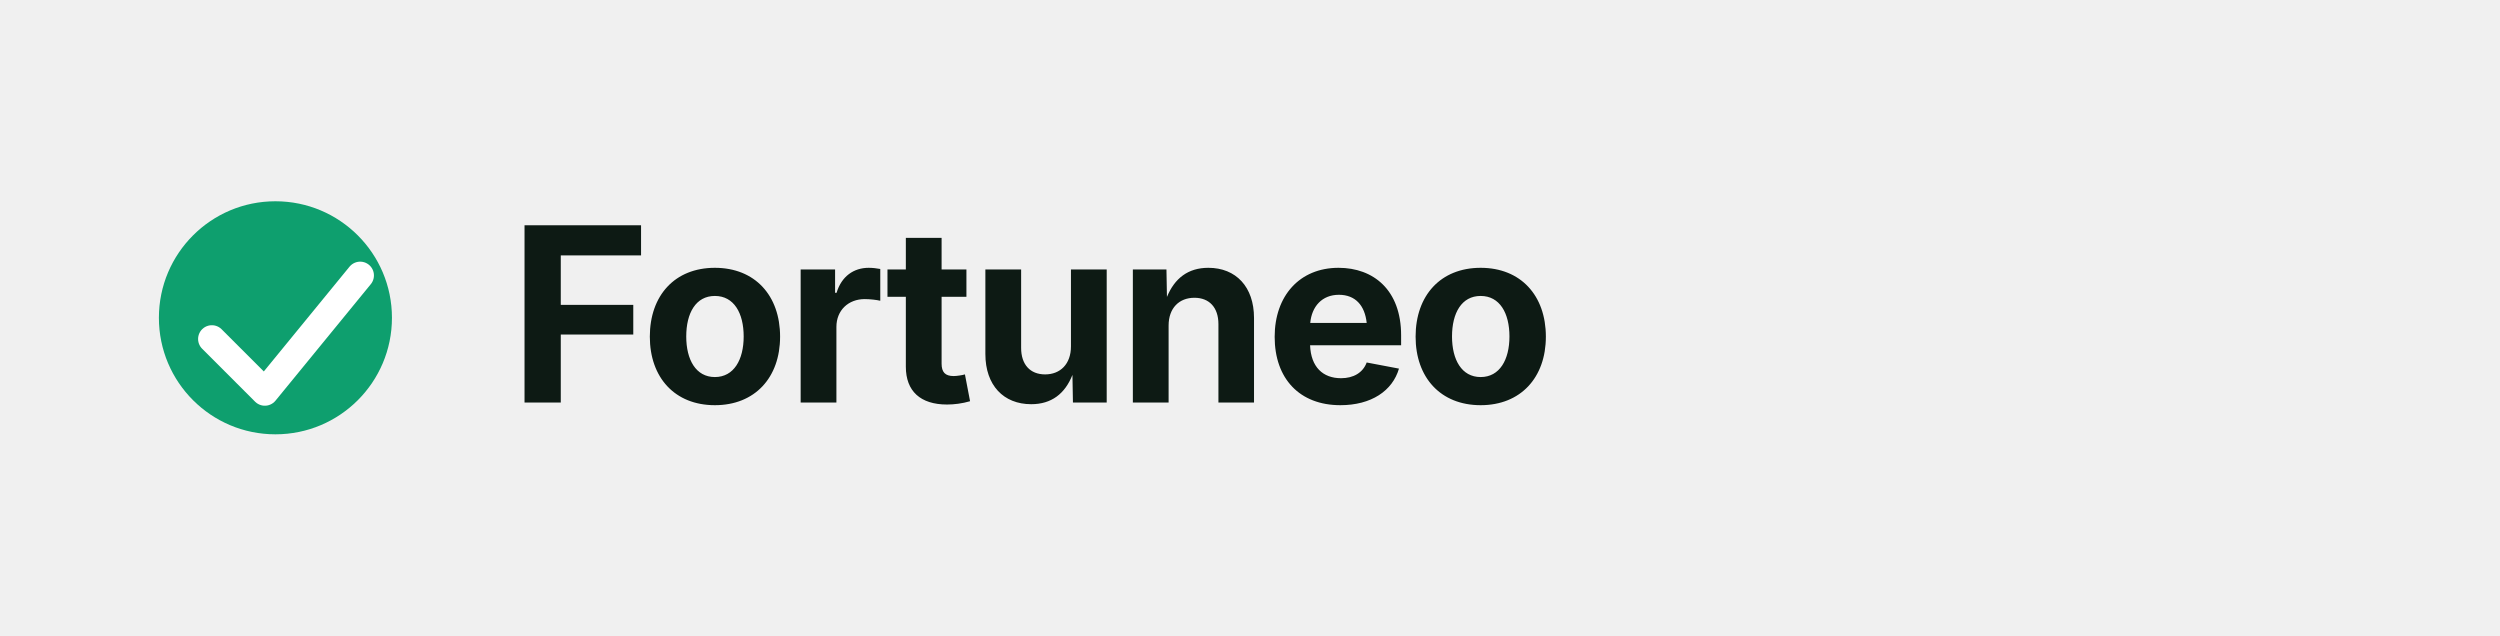
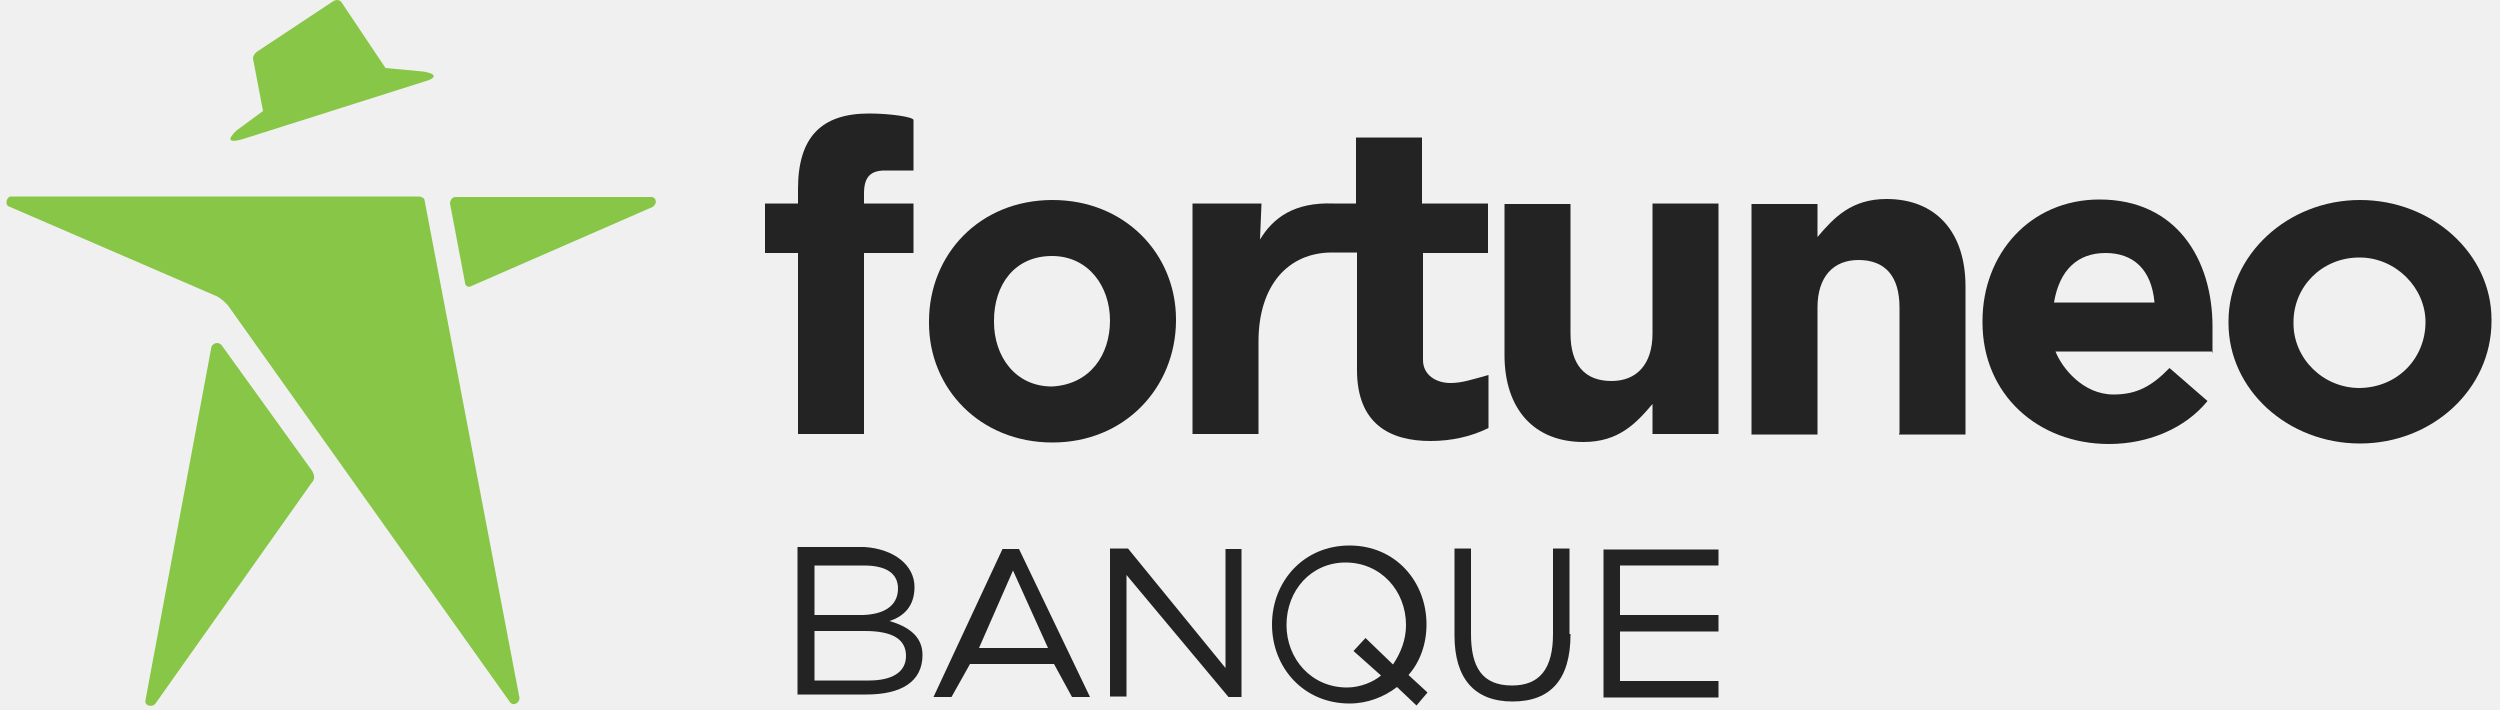
- <svg xmlns="http://www.w3.org/2000/svg" viewBox="0 0 236 60" width="236" height="60" role="img" aria-label="Fortuneo">
-   <rect width="236" height="60" fill="none" />
-   <circle cx="26" cy="30" r="11" fill="#0E9F6E" />
-   <path d="M20 32 l5 5 9-11" fill="none" stroke="#fff" stroke-width="2.6" stroke-linecap="round" stroke-linejoin="round" />
-   <text x="48" y="38" font-family="Inter,Helvetica,Arial,sans-serif" font-size="23" font-weight="700" letter-spacing="-0.4" fill="#0D1A14">Fortuneo</text>
+ <svg xmlns="http://www.w3.org/2000/svg" version="1.1" id="Calque_1" x="0px" y="0px" viewBox="0 0 500 142" enable-background="new 0 0 500 142" xml:space="preserve">
+   <g>
+     <path fill="#88C648" d="M44.3,69c-0.7-0.7-1.6-0.4-2,0.3l-13.2,70.7c-0.3,1.1,1.3,1.6,2,0.7l31.2-44.1c0.7-0.7,0.7-1.6,0-2.6   L44.3,69z" />
+     <path fill="#88C648" d="M130.3,39.4H91.1c-0.7,0-1.1,0.7-1.1,1.3l3,15.8c0,0.7,0.7,1.1,1.3,0.7l36.2-15.8   C131.6,40.7,131.2,39.4,130.3,39.4z" />
+     <path fill="#88C648" d="M84.9,40c0-0.4-0.7-0.7-1.1-0.7H2.2c-0.9,0-1.3,1.7-0.4,2L43,59.1c0.9,0.3,2,1.3,2.6,2l56.3,79.2   c0.7,1.1,2,0.3,2-0.7L84.9,40z" />
+     <path fill="#88C648" d="M48.3,27.9l36.6-11.6c2.6-0.7,2.4-1.6-0.3-2l-7.5-0.7L68.4,0.6c-0.4-0.7-1.1-0.7-1.7-0.4L51.3,10.4   c-0.3,0.3-0.7,0.7-0.7,1.3l2,10.5l-5.3,3.9C45.4,27.9,45.7,28.6,48.3,27.9z" />
+   </g>
+   <g>
+     <g>
+       <path fill="#232323" d="M210.5,88.5c-14.5,0-24.7-10.8-24.7-23.9v-0.3c0-13.4,10.1-24.3,24.7-24.3c14.5,0,24.7,10.8,24.7,23.9v0.3    C235.1,77.5,225,88.5,210.5,88.5 M222,64.1c0-6.8-4.3-12.9-11.6-12.9c-7.6,0-11.6,5.9-11.6,12.9v0.3c0,6.8,4.2,12.9,11.6,12.9    C218,76.9,222,71,222,64.1L222,64.1z" />
+       <path fill="#232323" d="M297.6,50.6v-9.9h-13.2V27.5h-13.2v13.2H268l0,0h-1.3c-7.9-0.3-12.1,2.9-14.7,7.2l0.3-7.2h-13.8v46.1h13.2    V68.3c0-11.2,5.9-17.8,14.7-17.8h5l0,0l0,0V74c0,10.8,6.6,14.2,14.7,14.2c4.2,0,8.2-0.9,11.6-2.6V75c-3.3,0.9-5.3,1.6-7.6,1.6    c-2.9,0-5.5-1.6-5.5-4.6V50.6H297.6z" />
+       <path fill="#232323" d="M330.5,86.7v-5.9c-3.3,3.9-6.8,7.6-13.8,7.6c-9.9,0-15.8-6.6-15.8-17.4V40.8h13.2v25.9    c0,6.3,2.9,9.5,8.2,9.5c5,0,8.2-3.3,8.2-9.5V40.7h13.2v46.1H330.5z" />
+       <path fill="#232323" d="M379.9,86.7V61.5c0-6.3-2.9-9.5-8.2-9.5c-5,0-8.2,3.3-8.2,9.5v25.4h-13.2V40.8h13.2v6.6    c3.3-3.9,6.8-7.6,13.8-7.6c9.9,0,15.8,6.6,15.8,17.5v29.6h-13.3V86.7z" />
+       <path fill="#232323" d="M442.4,70.3h-31.3c1.3,3.3,5.5,8.6,11.6,8.6c4.6,0,7.6-1.6,11.2-5.3l7.6,6.6c-4.3,5.3-11.6,8.6-19.7,8.6    c-14.2,0-25.3-9.9-25.3-24.3v-0.3c0-13.4,9.5-24.3,23.4-24.3c15.5,0,22.6,12.1,22.6,25.4v2v3.2H442.4z M421.1,50.6    c-5.5,0-9.2,3.3-10.3,9.9h20.1C430.3,53.8,426.6,50.6,421.1,50.6" />
+       <path fill="#232323" d="M472,88.7c-14.5,0-26.3-10.8-26.3-24.1v-0.3C445.7,51,457.5,40,472,40s26.3,10.8,26.3,23.9v0.3    C498.3,77.9,486.4,88.7,472,88.7 M485.1,64.4c0-6.8-5.9-12.9-13.2-12.9c-7.6,0-13.2,5.9-13.2,12.9v0.3c0,7,5.9,12.9,13.2,12.9    C479.6,77.5,485.1,71.6,485.1,64.4L485.1,64.4z" />
+     </g>
+     <g>
+       <path fill="#232323" d="M182.9,117.4c0,3.9-2.2,5.9-5,6.8c3.7,1.1,6.6,3,6.6,6.8c0,5.3-4.2,7.9-11.2,7.9h-13.8v-29.5h13.4    C178.9,109.8,182.9,113.1,182.9,117.4z M179.6,117.7c0-2.9-2.2-4.6-6.8-4.6h-9.9v9.9h9.6C176.6,122.9,179.6,121.3,179.6,117.7z     M181.2,131.2c0-3.3-2.6-5-8.2-5h-10.1v9.9h10.9C178.3,136.1,181.2,134.5,181.2,131.2z" />
+       <path fill="#232323" d="M218,139.4h-3.6l-3.6-6.6h-16.8l-3.7,6.6h-3.6l13.8-29.6h3.3L218,139.4z M202.6,114.1l-6.8,15.5h13.8    L202.6,114.1z" />
+       <path fill="#232323" d="M245,109.8h3.3v29.6h-2.6L225.3,115v24.3H222v-29.6h3.6l19.5,23.9V109.8z" />
+       <path fill="#232323" d="M285.5,138.5l-2.2,2.6l-3.9-3.7c-2.6,2-5.9,3.3-9.5,3.3c-9.2,0-15.5-7.2-15.5-15.8s6.3-15.8,15.5-15.8    c9.2,0,15.4,7.2,15.4,15.8c0,3.9-1.3,7.5-3.6,10.1L285.5,138.5z M270.7,130.2l2.4-2.6l5.5,5.3c1.6-2.4,2.6-5,2.6-7.9    c0-6.8-5-12.5-12.1-12.5c-6.8,0-11.8,5.5-11.8,12.5c0,6.8,5,12.5,12.1,12.5c2.6,0,5.3-1.1,6.8-2.4L270.7,130.2z" />
+       <path fill="#232323" d="M314.1,126.9c0,8.9-3.9,13.4-11.6,13.4c-7.6,0-11.6-4.6-11.6-13.2v-17.4h3.3v17.1c0,6.6,2.2,10.3,8.2,10.3    c5.5,0,8.2-3.3,8.2-10.3v-17.1h3.3v17.1H314.1z" />
+       <path fill="#232323" d="M343.7,113.1h-19.7v9.9h19.7v3.3h-19.7v9.9h19.7v3.3h-23v-29.6h23V113.1z" />
+     </g>
+     <path fill="#232323" d="M177,34.1c-2.9,0-4.2,1.3-4.2,4.6v2h9.9v9.9h-9.9v36.2h-13.2V50.6H153v-9.9h6.6v-2.9   c0-10.3,4.6-15.1,14.2-15.1c4.3,0,8.9,0.7,8.9,1.3v10.1h-6.6" />
+   </g>
</svg>
